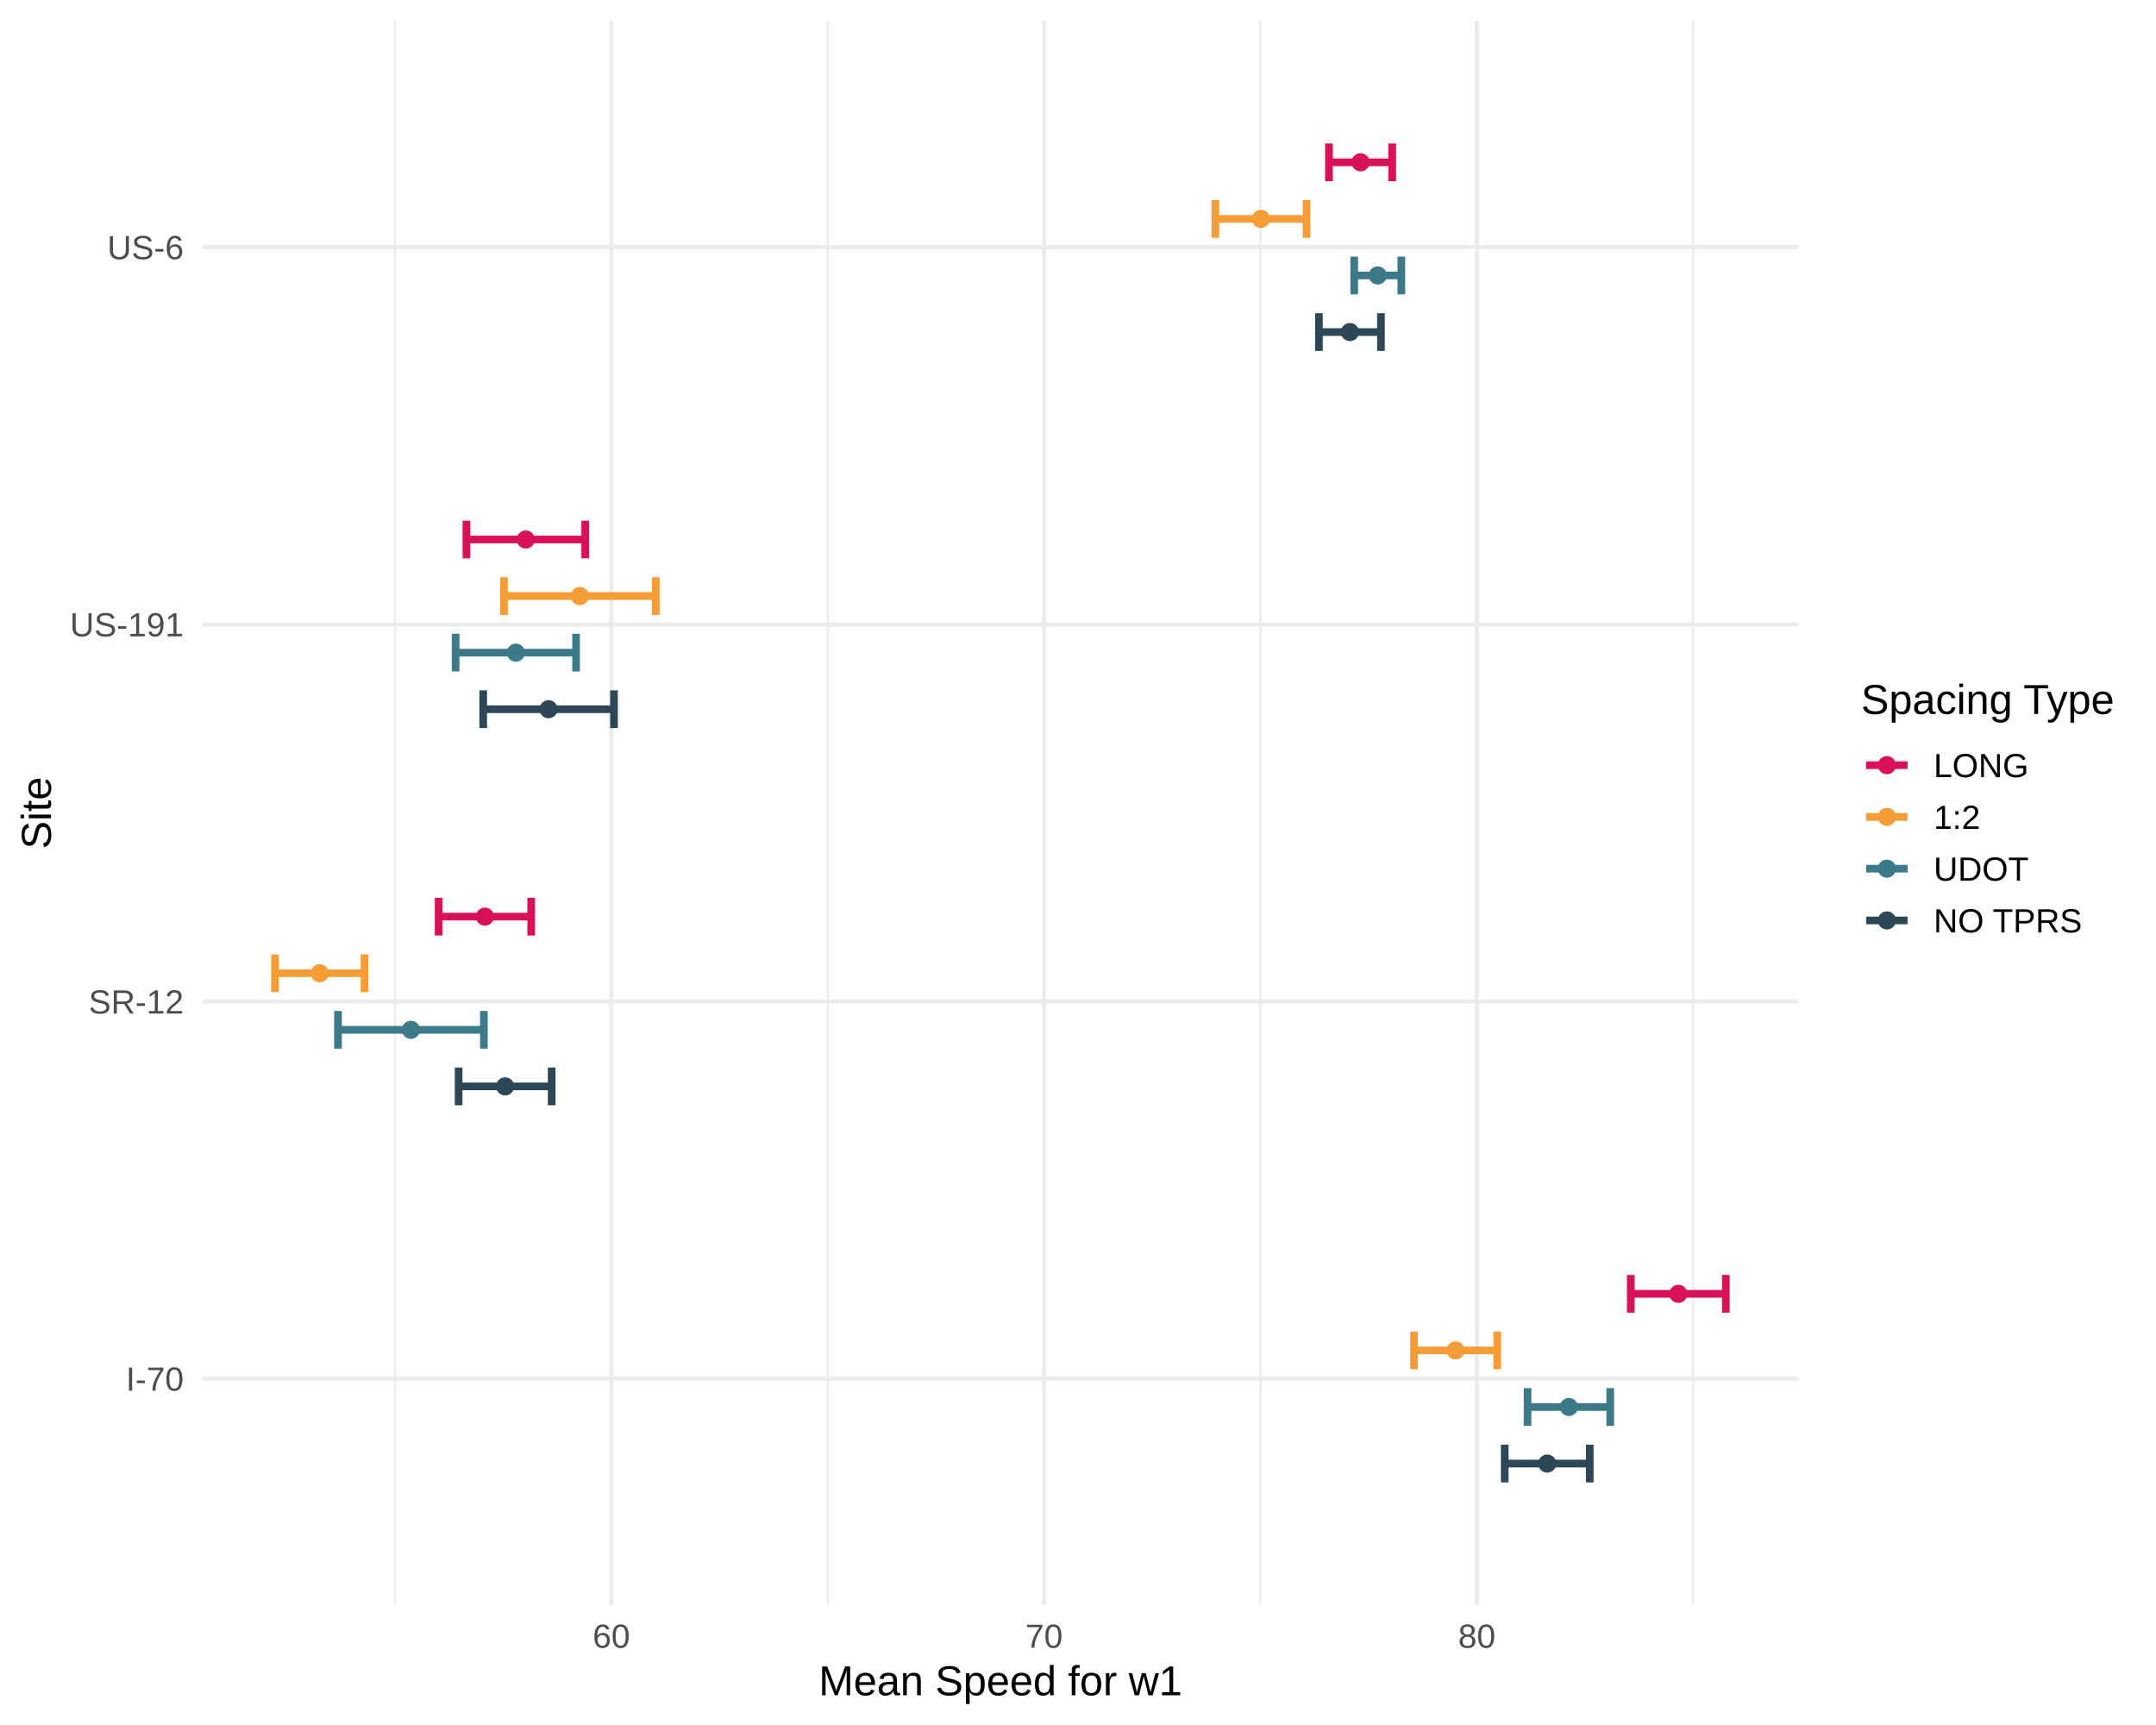
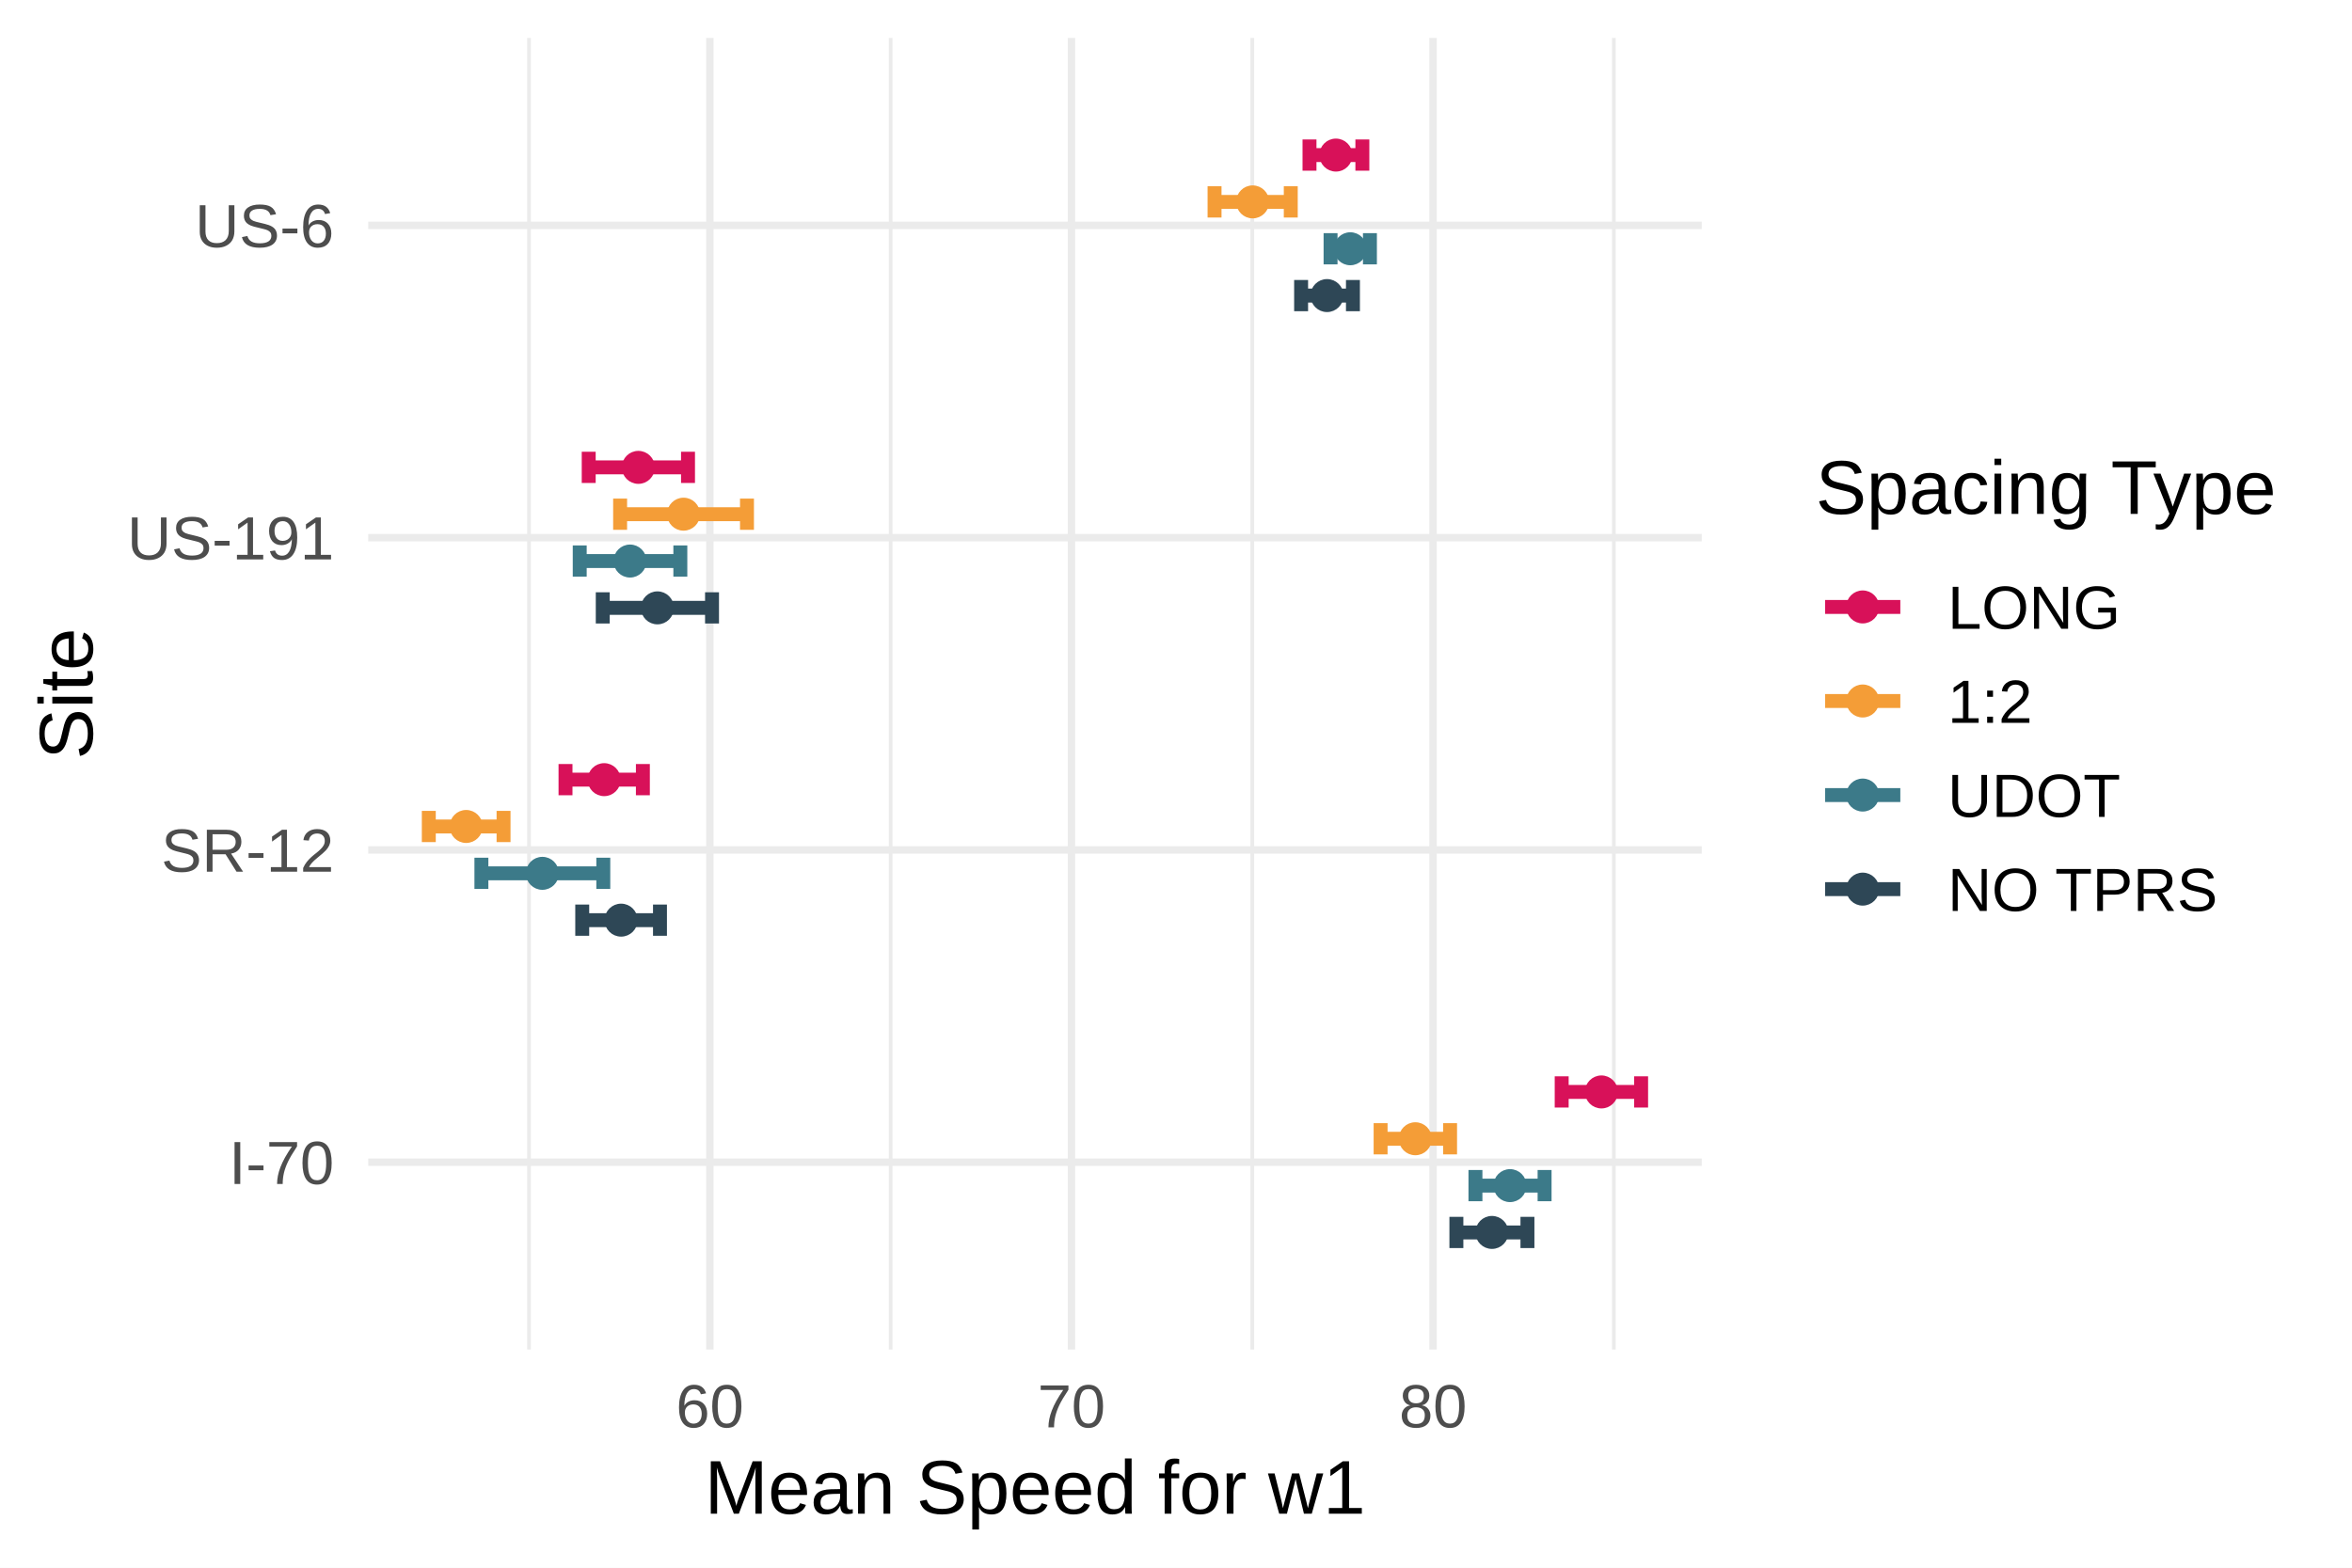
- <svg xmlns="http://www.w3.org/2000/svg" width="720.00pt" height="576.00pt" viewBox="0 0 720.00 576.00">
+ <svg xmlns="http://www.w3.org/2000/svg" width="432.00pt" height="288.00pt" viewBox="0 0 432.00 288.00">
  <g class="svglite">
    <defs>
      <style type="text/css">
    .svglite line, .svglite polyline, .svglite polygon, .svglite path, .svglite rect, .svglite circle {
      fill: none;
      stroke: #000000;
      stroke-linecap: round;
      stroke-linejoin: round;
      stroke-miterlimit: 10.00;
    }
    .svglite text {
      white-space: pre;
    }
    .svglite g.glyphgroup path {
      fill: inherit;
      stroke: none;
    }
  </style>
    </defs>
    <rect width="100%" height="100%" style="stroke: none; fill: #FFFFFF;" />
    <defs>
-       <clipPath id="cpMC4wMHw3MjAuMDB8MC4wMHw1NzYuMDA=">
-         <rect x="0.00" y="0.00" width="720.00" height="576.00" />
+       <clipPath id="cpMC4wMHw0MzIuMDB8MC4wMHwyODguMDA=">
+         <rect x="0.00" y="0.00" width="432.00" height="288.00" />
      </clipPath>
    </defs>
-     <g clip-path="url(#cpMC4wMHw3MjAuMDB8MC4wMHw1NzYuMDA=)">
-       <rect x="0.00" y="0.00" width="720.00" height="576.00" style="stroke-width: 1.36; stroke: none; fill: #FFFFFF;" />
+     <g clip-path="url(#cpMC4wMHw0MzIuMDB8MC4wMHwyODguMDA=)">
+       <rect x="0.00" y="0.00" width="432.00" height="288.00" style="stroke-width: 1.36; stroke: none; fill: #FFFFFF;" />
    </g>
    <defs>
-       <clipPath id="cpNjcuNjN8NjAwLjU3fDYuOTd8NTM1Ljkz">
-         <rect x="67.63" y="6.97" width="532.94" height="528.95" />
+       <clipPath id="cpNjcuNjN8MzEyLjU3fDYuOTd8MjQ3Ljkz">
+         <rect x="67.63" y="6.97" width="244.94" height="240.95" />
      </clipPath>
    </defs>
-     <g clip-path="url(#cpNjcuNjN8NjAwLjU3fDYuOTd8NTM1Ljkz)">
-       <polyline points="131.90,535.93 131.90,6.97 " style="stroke-width: 0.68; stroke: #EBEBEB; stroke-linecap: butt;" />
-       <polyline points="276.42,535.93 276.42,6.97 " style="stroke-width: 0.68; stroke: #EBEBEB; stroke-linecap: butt;" />
-       <polyline points="420.93,535.93 420.93,6.97 " style="stroke-width: 0.68; stroke: #EBEBEB; stroke-linecap: butt;" />
-       <polyline points="565.44,535.93 565.44,6.97 " style="stroke-width: 0.68; stroke: #EBEBEB; stroke-linecap: butt;" />
-       <polyline points="67.63,460.36 600.57,460.36 " style="stroke-width: 1.36; stroke: #EBEBEB; stroke-linecap: butt;" />
-       <polyline points="67.63,334.42 600.57,334.42 " style="stroke-width: 1.36; stroke: #EBEBEB; stroke-linecap: butt;" />
-       <polyline points="67.63,208.48 600.57,208.48 " style="stroke-width: 1.36; stroke: #EBEBEB; stroke-linecap: butt;" />
-       <polyline points="67.63,82.54 600.57,82.54 " style="stroke-width: 1.36; stroke: #EBEBEB; stroke-linecap: butt;" />
-       <polyline points="204.16,535.93 204.16,6.97 " style="stroke-width: 1.36; stroke: #EBEBEB; stroke-linecap: butt;" />
-       <polyline points="348.67,535.93 348.67,6.97 " style="stroke-width: 1.36; stroke: #EBEBEB; stroke-linecap: butt;" />
-       <polyline points="493.19,535.93 493.19,6.97 " style="stroke-width: 1.36; stroke: #EBEBEB; stroke-linecap: butt;" />
-       <polyline points="161.59,350.16 161.59,337.57 " style="stroke-width: 2.56; stroke: #3C7A89; stroke-linecap: butt;" />
-       <polyline points="161.59,343.87 112.87,343.87 " style="stroke-width: 2.56; stroke: #3C7A89; stroke-linecap: butt;" />
-       <polyline points="112.87,350.16 112.87,337.57 " style="stroke-width: 2.56; stroke: #3C7A89; stroke-linecap: butt;" />
-       <polyline points="184.23,369.06 184.23,356.46 " style="stroke-width: 2.56; stroke: #2E4756; stroke-linecap: butt;" />
-       <polyline points="184.23,362.76 153.16,362.76 " style="stroke-width: 2.56; stroke: #2E4756; stroke-linecap: butt;" />
-       <polyline points="153.16,369.06 153.16,356.46 " style="stroke-width: 2.56; stroke: #2E4756; stroke-linecap: butt;" />
-       <polyline points="121.72,331.27 121.72,318.68 " style="stroke-width: 2.56; stroke: #F49D37; stroke-linecap: butt;" />
-       <polyline points="121.72,324.98 91.85,324.98 " style="stroke-width: 2.56; stroke: #F49D37; stroke-linecap: butt;" />
-       <polyline points="91.85,331.27 91.85,318.68 " style="stroke-width: 2.56; stroke: #F49D37; stroke-linecap: butt;" />
-       <polyline points="177.40,312.38 177.40,299.79 " style="stroke-width: 2.56; stroke: #D81159; stroke-linecap: butt;" />
-       <polyline points="177.40,306.08 146.48,306.08 " style="stroke-width: 2.56; stroke: #D81159; stroke-linecap: butt;" />
-       <polyline points="146.48,312.38 146.48,299.79 " style="stroke-width: 2.56; stroke: #D81159; stroke-linecap: butt;" />
-       <polyline points="436.32,79.39 436.32,66.80 " style="stroke-width: 2.56; stroke: #F49D37; stroke-linecap: butt;" />
-       <polyline points="436.32,73.09 405.86,73.09 " style="stroke-width: 2.56; stroke: #F49D37; stroke-linecap: butt;" />
-       <polyline points="405.86,79.39 405.86,66.80 " style="stroke-width: 2.56; stroke: #F49D37; stroke-linecap: butt;" />
-       <polyline points="461.17,117.17 461.17,104.58 " style="stroke-width: 2.56; stroke: #2E4756; stroke-linecap: butt;" />
-       <polyline points="461.17,110.88 440.45,110.88 " style="stroke-width: 2.56; stroke: #2E4756; stroke-linecap: butt;" />
-       <polyline points="440.45,117.17 440.45,104.58 " style="stroke-width: 2.56; stroke: #2E4756; stroke-linecap: butt;" />
-       <polyline points="464.93,60.50 464.93,47.90 " style="stroke-width: 2.56; stroke: #D81159; stroke-linecap: butt;" />
-       <polyline points="464.93,54.20 443.81,54.20 " style="stroke-width: 2.56; stroke: #D81159; stroke-linecap: butt;" />
-       <polyline points="443.81,60.50 443.81,47.90 " style="stroke-width: 2.56; stroke: #D81159; stroke-linecap: butt;" />
-       <polyline points="467.97,98.28 467.97,85.69 " style="stroke-width: 2.56; stroke: #3C7A89; stroke-linecap: butt;" />
-       <polyline points="467.97,91.98 452.24,91.98 " style="stroke-width: 2.56; stroke: #3C7A89; stroke-linecap: butt;" />
-       <polyline points="452.24,98.28 452.24,85.69 " style="stroke-width: 2.56; stroke: #3C7A89; stroke-linecap: butt;" />
-       <polyline points="537.75,476.11 537.75,463.51 " style="stroke-width: 2.56; stroke: #3C7A89; stroke-linecap: butt;" />
-       <polyline points="537.75,469.81 510.12,469.81 " style="stroke-width: 2.56; stroke: #3C7A89; stroke-linecap: butt;" />
-       <polyline points="510.12,476.11 510.12,463.51 " style="stroke-width: 2.56; stroke: #3C7A89; stroke-linecap: butt;" />
-       <polyline points="530.90,495.00 530.90,482.40 " style="stroke-width: 2.56; stroke: #2E4756; stroke-linecap: butt;" />
-       <polyline points="530.90,488.70 502.51,488.70 " style="stroke-width: 2.56; stroke: #2E4756; stroke-linecap: butt;" />
-       <polyline points="502.51,495.00 502.51,482.40 " style="stroke-width: 2.56; stroke: #2E4756; stroke-linecap: butt;" />
-       <polyline points="500.00,457.21 500.00,444.62 " style="stroke-width: 2.56; stroke: #F49D37; stroke-linecap: butt;" />
-       <polyline points="500.00,450.92 472.22,450.92 " style="stroke-width: 2.56; stroke: #F49D37; stroke-linecap: butt;" />
-       <polyline points="472.22,457.21 472.22,444.62 " style="stroke-width: 2.56; stroke: #F49D37; stroke-linecap: butt;" />
-       <polyline points="576.34,438.32 576.34,425.73 " style="stroke-width: 2.56; stroke: #D81159; stroke-linecap: butt;" />
-       <polyline points="576.34,432.03 544.60,432.03 " style="stroke-width: 2.56; stroke: #D81159; stroke-linecap: butt;" />
-       <polyline points="544.60,438.32 544.60,425.73 " style="stroke-width: 2.56; stroke: #D81159; stroke-linecap: butt;" />
-       <polyline points="195.43,186.44 195.43,173.85 " style="stroke-width: 2.56; stroke: #D81159; stroke-linecap: butt;" />
-       <polyline points="195.43,180.14 155.76,180.14 " style="stroke-width: 2.56; stroke: #D81159; stroke-linecap: butt;" />
-       <polyline points="155.76,186.44 155.76,173.85 " style="stroke-width: 2.56; stroke: #D81159; stroke-linecap: butt;" />
-       <polyline points="205.04,243.11 205.04,230.52 " style="stroke-width: 2.56; stroke: #2E4756; stroke-linecap: butt;" />
-       <polyline points="205.04,236.82 161.37,236.82 " style="stroke-width: 2.56; stroke: #2E4756; stroke-linecap: butt;" />
-       <polyline points="161.37,243.11 161.37,230.52 " style="stroke-width: 2.56; stroke: #2E4756; stroke-linecap: butt;" />
-       <polyline points="192.38,224.22 192.38,211.63 " style="stroke-width: 2.56; stroke: #3C7A89; stroke-linecap: butt;" />
-       <polyline points="192.38,217.93 152.16,217.93 " style="stroke-width: 2.56; stroke: #3C7A89; stroke-linecap: butt;" />
-       <polyline points="152.16,224.22 152.16,211.63 " style="stroke-width: 2.56; stroke: #3C7A89; stroke-linecap: butt;" />
-       <polyline points="219.00,205.33 219.00,192.74 " style="stroke-width: 2.56; stroke: #F49D37; stroke-linecap: butt;" />
-       <polyline points="219.00,199.03 168.31,199.03 " style="stroke-width: 2.56; stroke: #F49D37; stroke-linecap: butt;" />
-       <polyline points="168.31,205.33 168.31,192.74 " style="stroke-width: 2.56; stroke: #F49D37; stroke-linecap: butt;" />
-       <circle cx="137.23" cy="343.87" r="2.58" style="stroke-width: 0.90; stroke: #3C7A89; fill: #3C7A89;" />
-       <circle cx="168.69" cy="362.76" r="2.58" style="stroke-width: 0.90; stroke: #2E4756; fill: #2E4756;" />
-       <circle cx="106.79" cy="324.98" r="2.58" style="stroke-width: 0.90; stroke: #F49D37; fill: #F49D37;" />
-       <circle cx="161.94" cy="306.08" r="2.58" style="stroke-width: 0.90; stroke: #D81159; fill: #D81159;" />
-       <circle cx="421.09" cy="73.09" r="2.58" style="stroke-width: 0.90; stroke: #F49D37; fill: #F49D37;" />
-       <circle cx="450.81" cy="110.88" r="2.58" style="stroke-width: 0.90; stroke: #2E4756; fill: #2E4756;" />
-       <circle cx="454.37" cy="54.20" r="2.58" style="stroke-width: 0.90; stroke: #D81159; fill: #D81159;" />
-       <circle cx="460.10" cy="91.98" r="2.58" style="stroke-width: 0.90; stroke: #3C7A89; fill: #3C7A89;" />
-       <circle cx="523.94" cy="469.81" r="2.58" style="stroke-width: 0.90; stroke: #3C7A89; fill: #3C7A89;" />
-       <circle cx="516.71" cy="488.70" r="2.58" style="stroke-width: 0.90; stroke: #2E4756; fill: #2E4756;" />
-       <circle cx="486.11" cy="450.92" r="2.58" style="stroke-width: 0.90; stroke: #F49D37; fill: #F49D37;" />
-       <circle cx="560.47" cy="432.03" r="2.58" style="stroke-width: 0.90; stroke: #D81159; fill: #D81159;" />
-       <circle cx="175.59" cy="180.14" r="2.58" style="stroke-width: 0.90; stroke: #D81159; fill: #D81159;" />
-       <circle cx="183.20" cy="236.82" r="2.58" style="stroke-width: 0.90; stroke: #2E4756; fill: #2E4756;" />
-       <circle cx="172.27" cy="217.93" r="2.58" style="stroke-width: 0.90; stroke: #3C7A89; fill: #3C7A89;" />
-       <circle cx="193.66" cy="199.03" r="2.58" style="stroke-width: 0.90; stroke: #F49D37; fill: #F49D37;" />
+     <g clip-path="url(#cpNjcuNjN8MzEyLjU3fDYuOTd8MjQ3Ljkz)">
+       <polyline points="97.17,247.93 97.17,6.97 " style="stroke-width: 0.68; stroke: #EBEBEB; stroke-linecap: butt;" />
+       <polyline points="163.59,247.93 163.59,6.97 " style="stroke-width: 0.68; stroke: #EBEBEB; stroke-linecap: butt;" />
+       <polyline points="230.01,247.93 230.01,6.97 " style="stroke-width: 0.68; stroke: #EBEBEB; stroke-linecap: butt;" />
+       <polyline points="296.42,247.93 296.42,6.97 " style="stroke-width: 0.68; stroke: #EBEBEB; stroke-linecap: butt;" />
+       <polyline points="67.63,213.51 312.57,213.51 " style="stroke-width: 1.36; stroke: #EBEBEB; stroke-linecap: butt;" />
+       <polyline points="67.63,156.14 312.57,156.14 " style="stroke-width: 1.36; stroke: #EBEBEB; stroke-linecap: butt;" />
+       <polyline points="67.63,98.77 312.57,98.77 " style="stroke-width: 1.36; stroke: #EBEBEB; stroke-linecap: butt;" />
+       <polyline points="67.63,41.40 312.57,41.40 " style="stroke-width: 1.36; stroke: #EBEBEB; stroke-linecap: butt;" />
+       <polyline points="130.38,247.93 130.38,6.97 " style="stroke-width: 1.36; stroke: #EBEBEB; stroke-linecap: butt;" />
+       <polyline points="196.80,247.93 196.80,6.97 " style="stroke-width: 1.36; stroke: #EBEBEB; stroke-linecap: butt;" />
+       <polyline points="263.21,247.93 263.21,6.97 " style="stroke-width: 1.36; stroke: #EBEBEB; stroke-linecap: butt;" />
+       <polyline points="110.81,163.31 110.81,157.57 " style="stroke-width: 2.56; stroke: #3C7A89; stroke-linecap: butt;" />
+       <polyline points="110.81,160.44 88.42,160.44 " style="stroke-width: 2.56; stroke: #3C7A89; stroke-linecap: butt;" />
+       <polyline points="88.42,163.31 88.42,157.57 " style="stroke-width: 2.56; stroke: #3C7A89; stroke-linecap: butt;" />
+       <polyline points="121.22,171.91 121.22,166.18 " style="stroke-width: 2.56; stroke: #2E4756; stroke-linecap: butt;" />
+       <polyline points="121.22,169.04 106.94,169.04 " style="stroke-width: 2.56; stroke: #2E4756; stroke-linecap: butt;" />
+       <polyline points="106.94,171.91 106.94,166.18 " style="stroke-width: 2.56; stroke: #2E4756; stroke-linecap: butt;" />
+       <polyline points="92.49,154.70 92.49,148.96 " style="stroke-width: 2.56; stroke: #F49D37; stroke-linecap: butt;" />
+       <polyline points="92.49,151.83 78.76,151.83 " style="stroke-width: 2.56; stroke: #F49D37; stroke-linecap: butt;" />
+       <polyline points="78.76,154.70 78.76,148.96 " style="stroke-width: 2.56; stroke: #F49D37; stroke-linecap: butt;" />
+       <polyline points="118.08,146.10 118.08,140.36 " style="stroke-width: 2.56; stroke: #D81159; stroke-linecap: butt;" />
+       <polyline points="118.08,143.23 103.87,143.23 " style="stroke-width: 2.56; stroke: #D81159; stroke-linecap: butt;" />
+       <polyline points="103.87,146.10 103.87,140.36 " style="stroke-width: 2.56; stroke: #D81159; stroke-linecap: butt;" />
+       <polyline points="237.08,39.96 237.08,34.22 " style="stroke-width: 2.56; stroke: #F49D37; stroke-linecap: butt;" />
+       <polyline points="237.08,37.09 223.08,37.09 " style="stroke-width: 2.56; stroke: #F49D37; stroke-linecap: butt;" />
+       <polyline points="223.08,39.96 223.08,34.22 " style="stroke-width: 2.56; stroke: #F49D37; stroke-linecap: butt;" />
+       <polyline points="248.50,57.17 248.50,51.44 " style="stroke-width: 2.56; stroke: #2E4756; stroke-linecap: butt;" />
+       <polyline points="248.50,54.30 238.98,54.30 " style="stroke-width: 2.56; stroke: #2E4756; stroke-linecap: butt;" />
+       <polyline points="238.98,57.17 238.98,51.44 " style="stroke-width: 2.56; stroke: #2E4756; stroke-linecap: butt;" />
+       <polyline points="250.23,31.36 250.23,25.62 " style="stroke-width: 2.56; stroke: #D81159; stroke-linecap: butt;" />
+       <polyline points="250.23,28.49 240.52,28.49 " style="stroke-width: 2.56; stroke: #D81159; stroke-linecap: butt;" />
+       <polyline points="240.52,31.36 240.52,25.62 " style="stroke-width: 2.56; stroke: #D81159; stroke-linecap: butt;" />
+       <polyline points="251.62,48.57 251.62,42.83 " style="stroke-width: 2.56; stroke: #3C7A89; stroke-linecap: butt;" />
+       <polyline points="251.62,45.70 244.39,45.70 " style="stroke-width: 2.56; stroke: #3C7A89; stroke-linecap: butt;" />
+       <polyline points="244.39,48.57 244.39,42.83 " style="stroke-width: 2.56; stroke: #3C7A89; stroke-linecap: butt;" />
+       <polyline points="283.70,220.68 283.70,214.94 " style="stroke-width: 2.56; stroke: #3C7A89; stroke-linecap: butt;" />
+       <polyline points="283.70,217.81 271.00,217.81 " style="stroke-width: 2.56; stroke: #3C7A89; stroke-linecap: butt;" />
+       <polyline points="271.00,220.68 271.00,214.94 " style="stroke-width: 2.56; stroke: #3C7A89; stroke-linecap: butt;" />
+       <polyline points="280.55,229.28 280.55,223.55 " style="stroke-width: 2.56; stroke: #2E4756; stroke-linecap: butt;" />
+       <polyline points="280.55,226.41 267.50,226.41 " style="stroke-width: 2.56; stroke: #2E4756; stroke-linecap: butt;" />
+       <polyline points="267.50,229.28 267.50,223.55 " style="stroke-width: 2.56; stroke: #2E4756; stroke-linecap: butt;" />
+       <polyline points="266.34,212.07 266.34,206.33 " style="stroke-width: 2.56; stroke: #F49D37; stroke-linecap: butt;" />
+       <polyline points="266.34,209.20 253.58,209.20 " style="stroke-width: 2.56; stroke: #F49D37; stroke-linecap: butt;" />
+       <polyline points="253.58,212.07 253.58,206.33 " style="stroke-width: 2.56; stroke: #F49D37; stroke-linecap: butt;" />
+       <polyline points="301.43,203.47 301.43,197.73 " style="stroke-width: 2.56; stroke: #D81159; stroke-linecap: butt;" />
+       <polyline points="301.43,200.60 286.84,200.60 " style="stroke-width: 2.56; stroke: #D81159; stroke-linecap: butt;" />
+       <polyline points="286.84,203.47 286.84,197.73 " style="stroke-width: 2.56; stroke: #D81159; stroke-linecap: butt;" />
+       <polyline points="126.37,88.73 126.37,82.99 " style="stroke-width: 2.56; stroke: #D81159; stroke-linecap: butt;" />
+       <polyline points="126.37,85.86 108.13,85.86 " style="stroke-width: 2.56; stroke: #D81159; stroke-linecap: butt;" />
+       <polyline points="108.13,88.73 108.13,82.99 " style="stroke-width: 2.56; stroke: #D81159; stroke-linecap: butt;" />
+       <polyline points="130.78,114.54 130.78,108.81 " style="stroke-width: 2.56; stroke: #2E4756; stroke-linecap: butt;" />
+       <polyline points="130.78,111.67 110.71,111.67 " style="stroke-width: 2.56; stroke: #2E4756; stroke-linecap: butt;" />
+       <polyline points="110.71,114.54 110.71,108.81 " style="stroke-width: 2.56; stroke: #2E4756; stroke-linecap: butt;" />
+       <polyline points="124.96,105.94 124.96,100.20 " style="stroke-width: 2.56; stroke: #3C7A89; stroke-linecap: butt;" />
+       <polyline points="124.96,103.07 106.48,103.07 " style="stroke-width: 2.56; stroke: #3C7A89; stroke-linecap: butt;" />
+       <polyline points="106.48,105.94 106.48,100.20 " style="stroke-width: 2.56; stroke: #3C7A89; stroke-linecap: butt;" />
+       <polyline points="137.20,97.33 137.20,91.59 " style="stroke-width: 2.56; stroke: #F49D37; stroke-linecap: butt;" />
+       <polyline points="137.20,94.46 113.90,94.46 " style="stroke-width: 2.56; stroke: #F49D37; stroke-linecap: butt;" />
+       <polyline points="113.90,97.33 113.90,91.59 " style="stroke-width: 2.56; stroke: #F49D37; stroke-linecap: butt;" />
+       <circle cx="99.62" cy="160.44" r="2.58" style="stroke-width: 0.90; stroke: #3C7A89; fill: #3C7A89;" />
+       <circle cx="114.08" cy="169.04" r="2.58" style="stroke-width: 0.90; stroke: #2E4756; fill: #2E4756;" />
+       <circle cx="85.62" cy="151.83" r="2.58" style="stroke-width: 0.90; stroke: #F49D37; fill: #F49D37;" />
+       <circle cx="110.97" cy="143.23" r="2.58" style="stroke-width: 0.90; stroke: #D81159; fill: #D81159;" />
+       <circle cx="230.08" cy="37.09" r="2.58" style="stroke-width: 0.90; stroke: #F49D37; fill: #F49D37;" />
+       <circle cx="243.74" cy="54.30" r="2.58" style="stroke-width: 0.90; stroke: #2E4756; fill: #2E4756;" />
+       <circle cx="245.37" cy="28.49" r="2.58" style="stroke-width: 0.90; stroke: #D81159; fill: #D81159;" />
+       <circle cx="248.01" cy="45.70" r="2.58" style="stroke-width: 0.90; stroke: #3C7A89; fill: #3C7A89;" />
+       <circle cx="277.35" cy="217.81" r="2.58" style="stroke-width: 0.90; stroke: #3C7A89; fill: #3C7A89;" />
+       <circle cx="274.03" cy="226.41" r="2.58" style="stroke-width: 0.90; stroke: #2E4756; fill: #2E4756;" />
+       <circle cx="259.96" cy="209.20" r="2.58" style="stroke-width: 0.90; stroke: #F49D37; fill: #F49D37;" />
+       <circle cx="294.14" cy="200.60" r="2.58" style="stroke-width: 0.90; stroke: #D81159; fill: #D81159;" />
+       <circle cx="117.25" cy="85.86" r="2.58" style="stroke-width: 0.90; stroke: #D81159; fill: #D81159;" />
+       <circle cx="120.75" cy="111.67" r="2.58" style="stroke-width: 0.90; stroke: #2E4756; fill: #2E4756;" />
+       <circle cx="115.72" cy="103.07" r="2.58" style="stroke-width: 0.90; stroke: #3C7A89; fill: #3C7A89;" />
+       <circle cx="125.55" cy="94.46" r="2.58" style="stroke-width: 0.90; stroke: #F49D37; fill: #F49D37;" />
    </g>
-     <g clip-path="url(#cpMC4wMHw3MjAuMDB8MC4wMHw1NzYuMDA=)">
-       <text x="61.35" y="464.37" text-anchor="end" style="font-size: 11.20px;fill: #4D4D4D; font-family: &quot;Arial&quot;;" textLength="19.27px" lengthAdjust="spacingAndGlyphs">I-70</text>
-       <text x="61.35" y="338.43" text-anchor="end" style="font-size: 11.20px;fill: #4D4D4D; font-family: &quot;Arial&quot;;" textLength="31.70px" lengthAdjust="spacingAndGlyphs">SR-12</text>
-       <text x="61.35" y="212.49" text-anchor="end" style="font-size: 11.20px;fill: #4D4D4D; font-family: &quot;Arial&quot;;" textLength="37.92px" lengthAdjust="spacingAndGlyphs">US-191</text>
-       <text x="61.35" y="86.55" text-anchor="end" style="font-size: 11.20px;fill: #4D4D4D; font-family: &quot;Arial&quot;;" textLength="25.48px" lengthAdjust="spacingAndGlyphs">US-6</text>
-       <text x="204.16" y="550.22" text-anchor="middle" style="font-size: 11.20px;fill: #4D4D4D; font-family: &quot;Arial&quot;;" textLength="12.44px" lengthAdjust="spacingAndGlyphs">60</text>
-       <text x="348.67" y="550.22" text-anchor="middle" style="font-size: 11.20px;fill: #4D4D4D; font-family: &quot;Arial&quot;;" textLength="12.44px" lengthAdjust="spacingAndGlyphs">70</text>
-       <text x="493.19" y="550.22" text-anchor="middle" style="font-size: 11.20px;fill: #4D4D4D; font-family: &quot;Arial&quot;;" textLength="12.44px" lengthAdjust="spacingAndGlyphs">80</text>
-       <text x="334.10" y="566.08" text-anchor="middle" style="font-size: 14.00px; font-family: &quot;Arial&quot;;" textLength="121.36px" lengthAdjust="spacingAndGlyphs">Mean Speed for w1</text>
-       <text transform="translate(17.00,271.45) rotate(-90)" text-anchor="middle" style="font-size: 14.00px; font-family: &quot;Arial&quot;;" textLength="24.12px" lengthAdjust="spacingAndGlyphs">Site</text>
-       <text x="621.49" y="238.41" style="font-size: 14.00px; font-family: &quot;Arial&quot;;" textLength="84.56px" lengthAdjust="spacingAndGlyphs">Spacing Type</text>
-       <line x1="623.22" y1="255.50" x2="637.04" y2="255.50" style="stroke-width: 2.56; stroke: #D81159; stroke-linecap: butt;" />
-       <circle cx="630.13" cy="255.50" r="2.58" style="stroke-width: 0.90; stroke: #D81159; fill: #D81159;" />
-       <line x1="623.22" y1="272.78" x2="637.04" y2="272.78" style="stroke-width: 2.56; stroke: #F49D37; stroke-linecap: butt;" />
-       <circle cx="630.13" cy="272.78" r="2.58" style="stroke-width: 0.90; stroke: #F49D37; fill: #F49D37;" />
-       <line x1="623.22" y1="290.06" x2="637.04" y2="290.06" style="stroke-width: 2.56; stroke: #3C7A89; stroke-linecap: butt;" />
-       <circle cx="630.13" cy="290.06" r="2.58" style="stroke-width: 0.90; stroke: #3C7A89; fill: #3C7A89;" />
-       <line x1="623.22" y1="307.34" x2="637.04" y2="307.34" style="stroke-width: 2.56; stroke: #2E4756; stroke-linecap: butt;" />
-       <circle cx="630.13" cy="307.34" r="2.58" style="stroke-width: 0.90; stroke: #2E4756; fill: #2E4756;" />
-       <text x="645.74" y="259.51" style="font-size: 11.20px; font-family: &quot;Arial&quot;;" textLength="31.70px" lengthAdjust="spacingAndGlyphs">LONG</text>
-       <text x="645.74" y="276.79" style="font-size: 11.20px; font-family: &quot;Arial&quot;;" textLength="15.55px" lengthAdjust="spacingAndGlyphs">1:2</text>
-       <text x="645.74" y="294.07" style="font-size: 11.20px; font-family: &quot;Arial&quot;;" textLength="31.69px" lengthAdjust="spacingAndGlyphs">UDOT</text>
-       <text x="645.74" y="311.35" style="font-size: 11.20px; font-family: &quot;Arial&quot;;" textLength="49.53px" lengthAdjust="spacingAndGlyphs">NO TPRS</text>
+     <g clip-path="url(#cpMC4wMHw0MzIuMDB8MC4wMHwyODguMDA=)">
+       <text x="61.35" y="217.51" text-anchor="end" style="font-size: 11.20px;fill: #4D4D4D; font-family: &quot;Arial&quot;;" textLength="19.27px" lengthAdjust="spacingAndGlyphs">I-70</text>
+       <text x="61.35" y="160.14" text-anchor="end" style="font-size: 11.20px;fill: #4D4D4D; font-family: &quot;Arial&quot;;" textLength="31.70px" lengthAdjust="spacingAndGlyphs">SR-12</text>
+       <text x="61.35" y="102.77" text-anchor="end" style="font-size: 11.20px;fill: #4D4D4D; font-family: &quot;Arial&quot;;" textLength="37.92px" lengthAdjust="spacingAndGlyphs">US-191</text>
+       <text x="61.35" y="45.40" text-anchor="end" style="font-size: 11.20px;fill: #4D4D4D; font-family: &quot;Arial&quot;;" textLength="25.48px" lengthAdjust="spacingAndGlyphs">US-6</text>
+       <text x="130.38" y="262.22" text-anchor="middle" style="font-size: 11.20px;fill: #4D4D4D; font-family: &quot;Arial&quot;;" textLength="12.44px" lengthAdjust="spacingAndGlyphs">60</text>
+       <text x="196.80" y="262.22" text-anchor="middle" style="font-size: 11.20px;fill: #4D4D4D; font-family: &quot;Arial&quot;;" textLength="12.44px" lengthAdjust="spacingAndGlyphs">70</text>
+       <text x="263.21" y="262.22" text-anchor="middle" style="font-size: 11.20px;fill: #4D4D4D; font-family: &quot;Arial&quot;;" textLength="12.44px" lengthAdjust="spacingAndGlyphs">80</text>
+       <text x="190.10" y="278.08" text-anchor="middle" style="font-size: 14.00px; font-family: &quot;Arial&quot;;" textLength="121.36px" lengthAdjust="spacingAndGlyphs">Mean Speed for w1</text>
+       <text transform="translate(17.00,127.45) rotate(-90)" text-anchor="middle" style="font-size: 14.00px; font-family: &quot;Arial&quot;;" textLength="24.12px" lengthAdjust="spacingAndGlyphs">Site</text>
+       <text x="333.49" y="94.41" style="font-size: 14.00px; font-family: &quot;Arial&quot;;" textLength="84.56px" lengthAdjust="spacingAndGlyphs">Spacing Type</text>
+       <line x1="335.22" y1="111.50" x2="349.04" y2="111.50" style="stroke-width: 2.56; stroke: #D81159; stroke-linecap: butt;" />
+       <circle cx="342.13" cy="111.50" r="2.58" style="stroke-width: 0.90; stroke: #D81159; fill: #D81159;" />
+       <line x1="335.22" y1="128.78" x2="349.04" y2="128.78" style="stroke-width: 2.56; stroke: #F49D37; stroke-linecap: butt;" />
+       <circle cx="342.13" cy="128.78" r="2.58" style="stroke-width: 0.90; stroke: #F49D37; fill: #F49D37;" />
+       <line x1="335.22" y1="146.06" x2="349.04" y2="146.06" style="stroke-width: 2.56; stroke: #3C7A89; stroke-linecap: butt;" />
+       <circle cx="342.13" cy="146.06" r="2.58" style="stroke-width: 0.90; stroke: #3C7A89; fill: #3C7A89;" />
+       <line x1="335.22" y1="163.34" x2="349.04" y2="163.34" style="stroke-width: 2.56; stroke: #2E4756; stroke-linecap: butt;" />
+       <circle cx="342.13" cy="163.34" r="2.58" style="stroke-width: 0.90; stroke: #2E4756; fill: #2E4756;" />
+       <text x="357.74" y="115.51" style="font-size: 11.20px; font-family: &quot;Arial&quot;;" textLength="31.70px" lengthAdjust="spacingAndGlyphs">LONG</text>
+       <text x="357.74" y="132.79" style="font-size: 11.20px; font-family: &quot;Arial&quot;;" textLength="15.55px" lengthAdjust="spacingAndGlyphs">1:2</text>
+       <text x="357.74" y="150.07" style="font-size: 11.20px; font-family: &quot;Arial&quot;;" textLength="31.69px" lengthAdjust="spacingAndGlyphs">UDOT</text>
+       <text x="357.74" y="167.35" style="font-size: 11.20px; font-family: &quot;Arial&quot;;" textLength="49.53px" lengthAdjust="spacingAndGlyphs">NO TPRS</text>
    </g>
  </g>
</svg>
